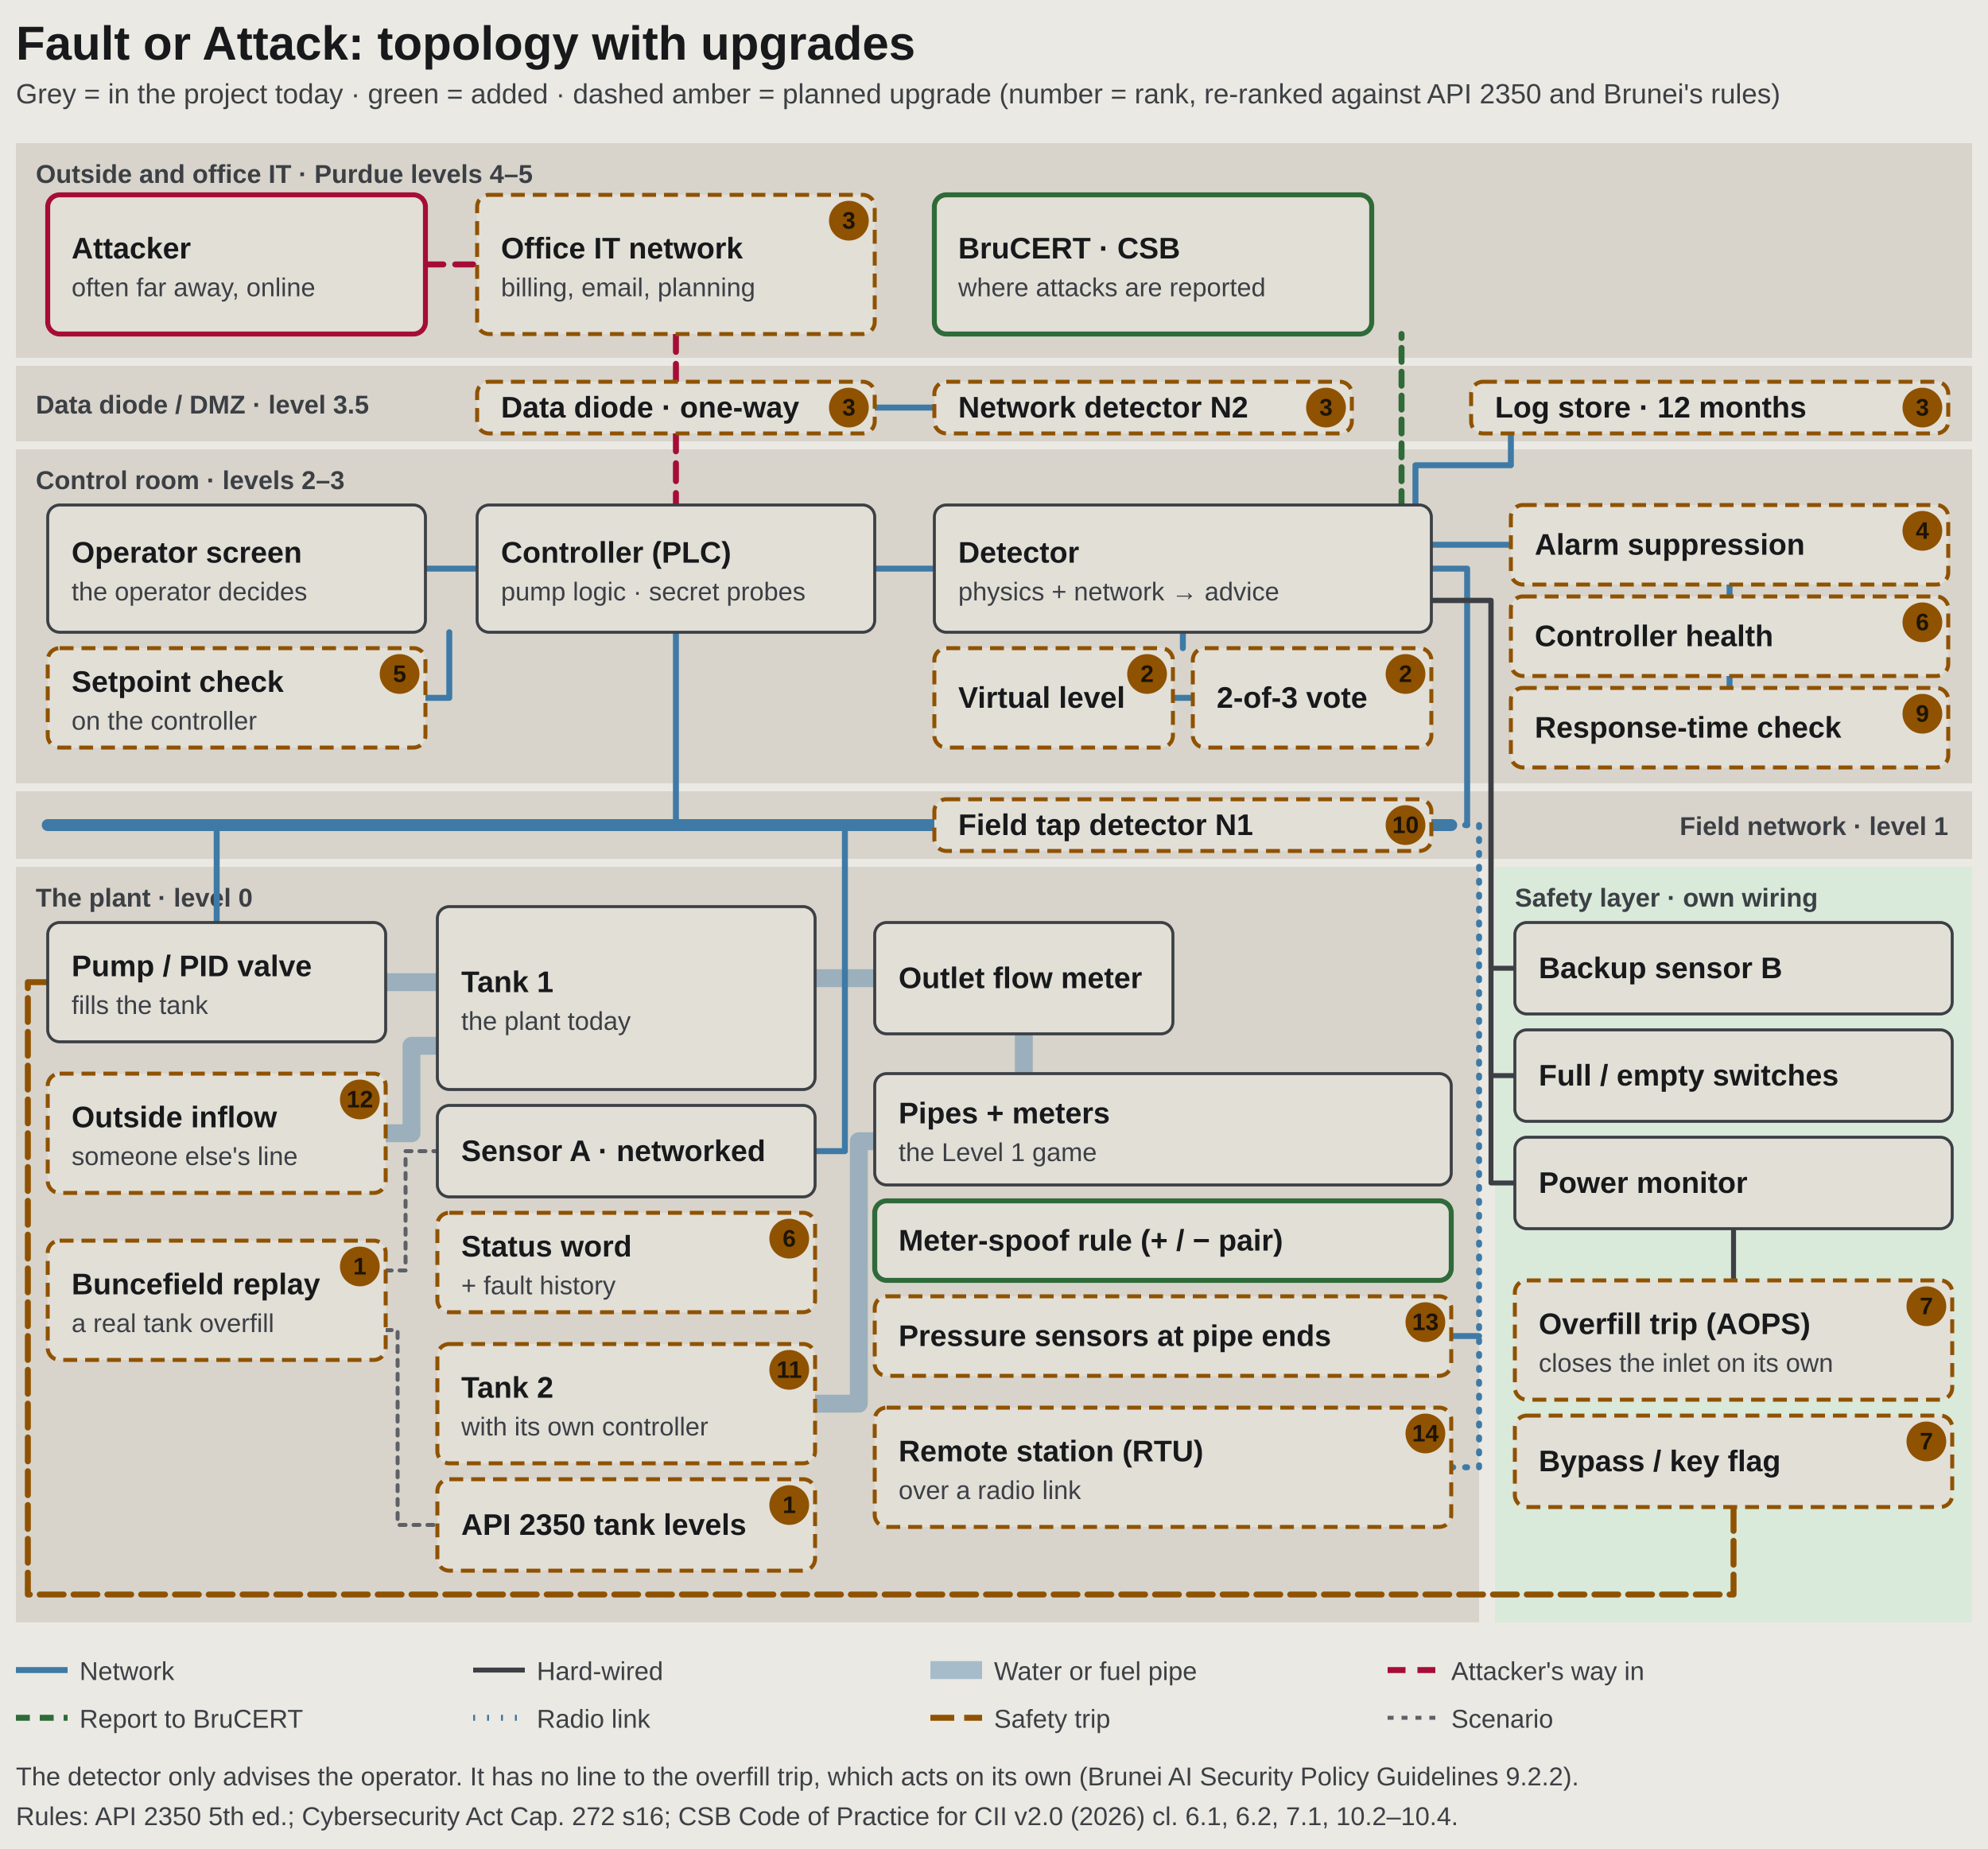
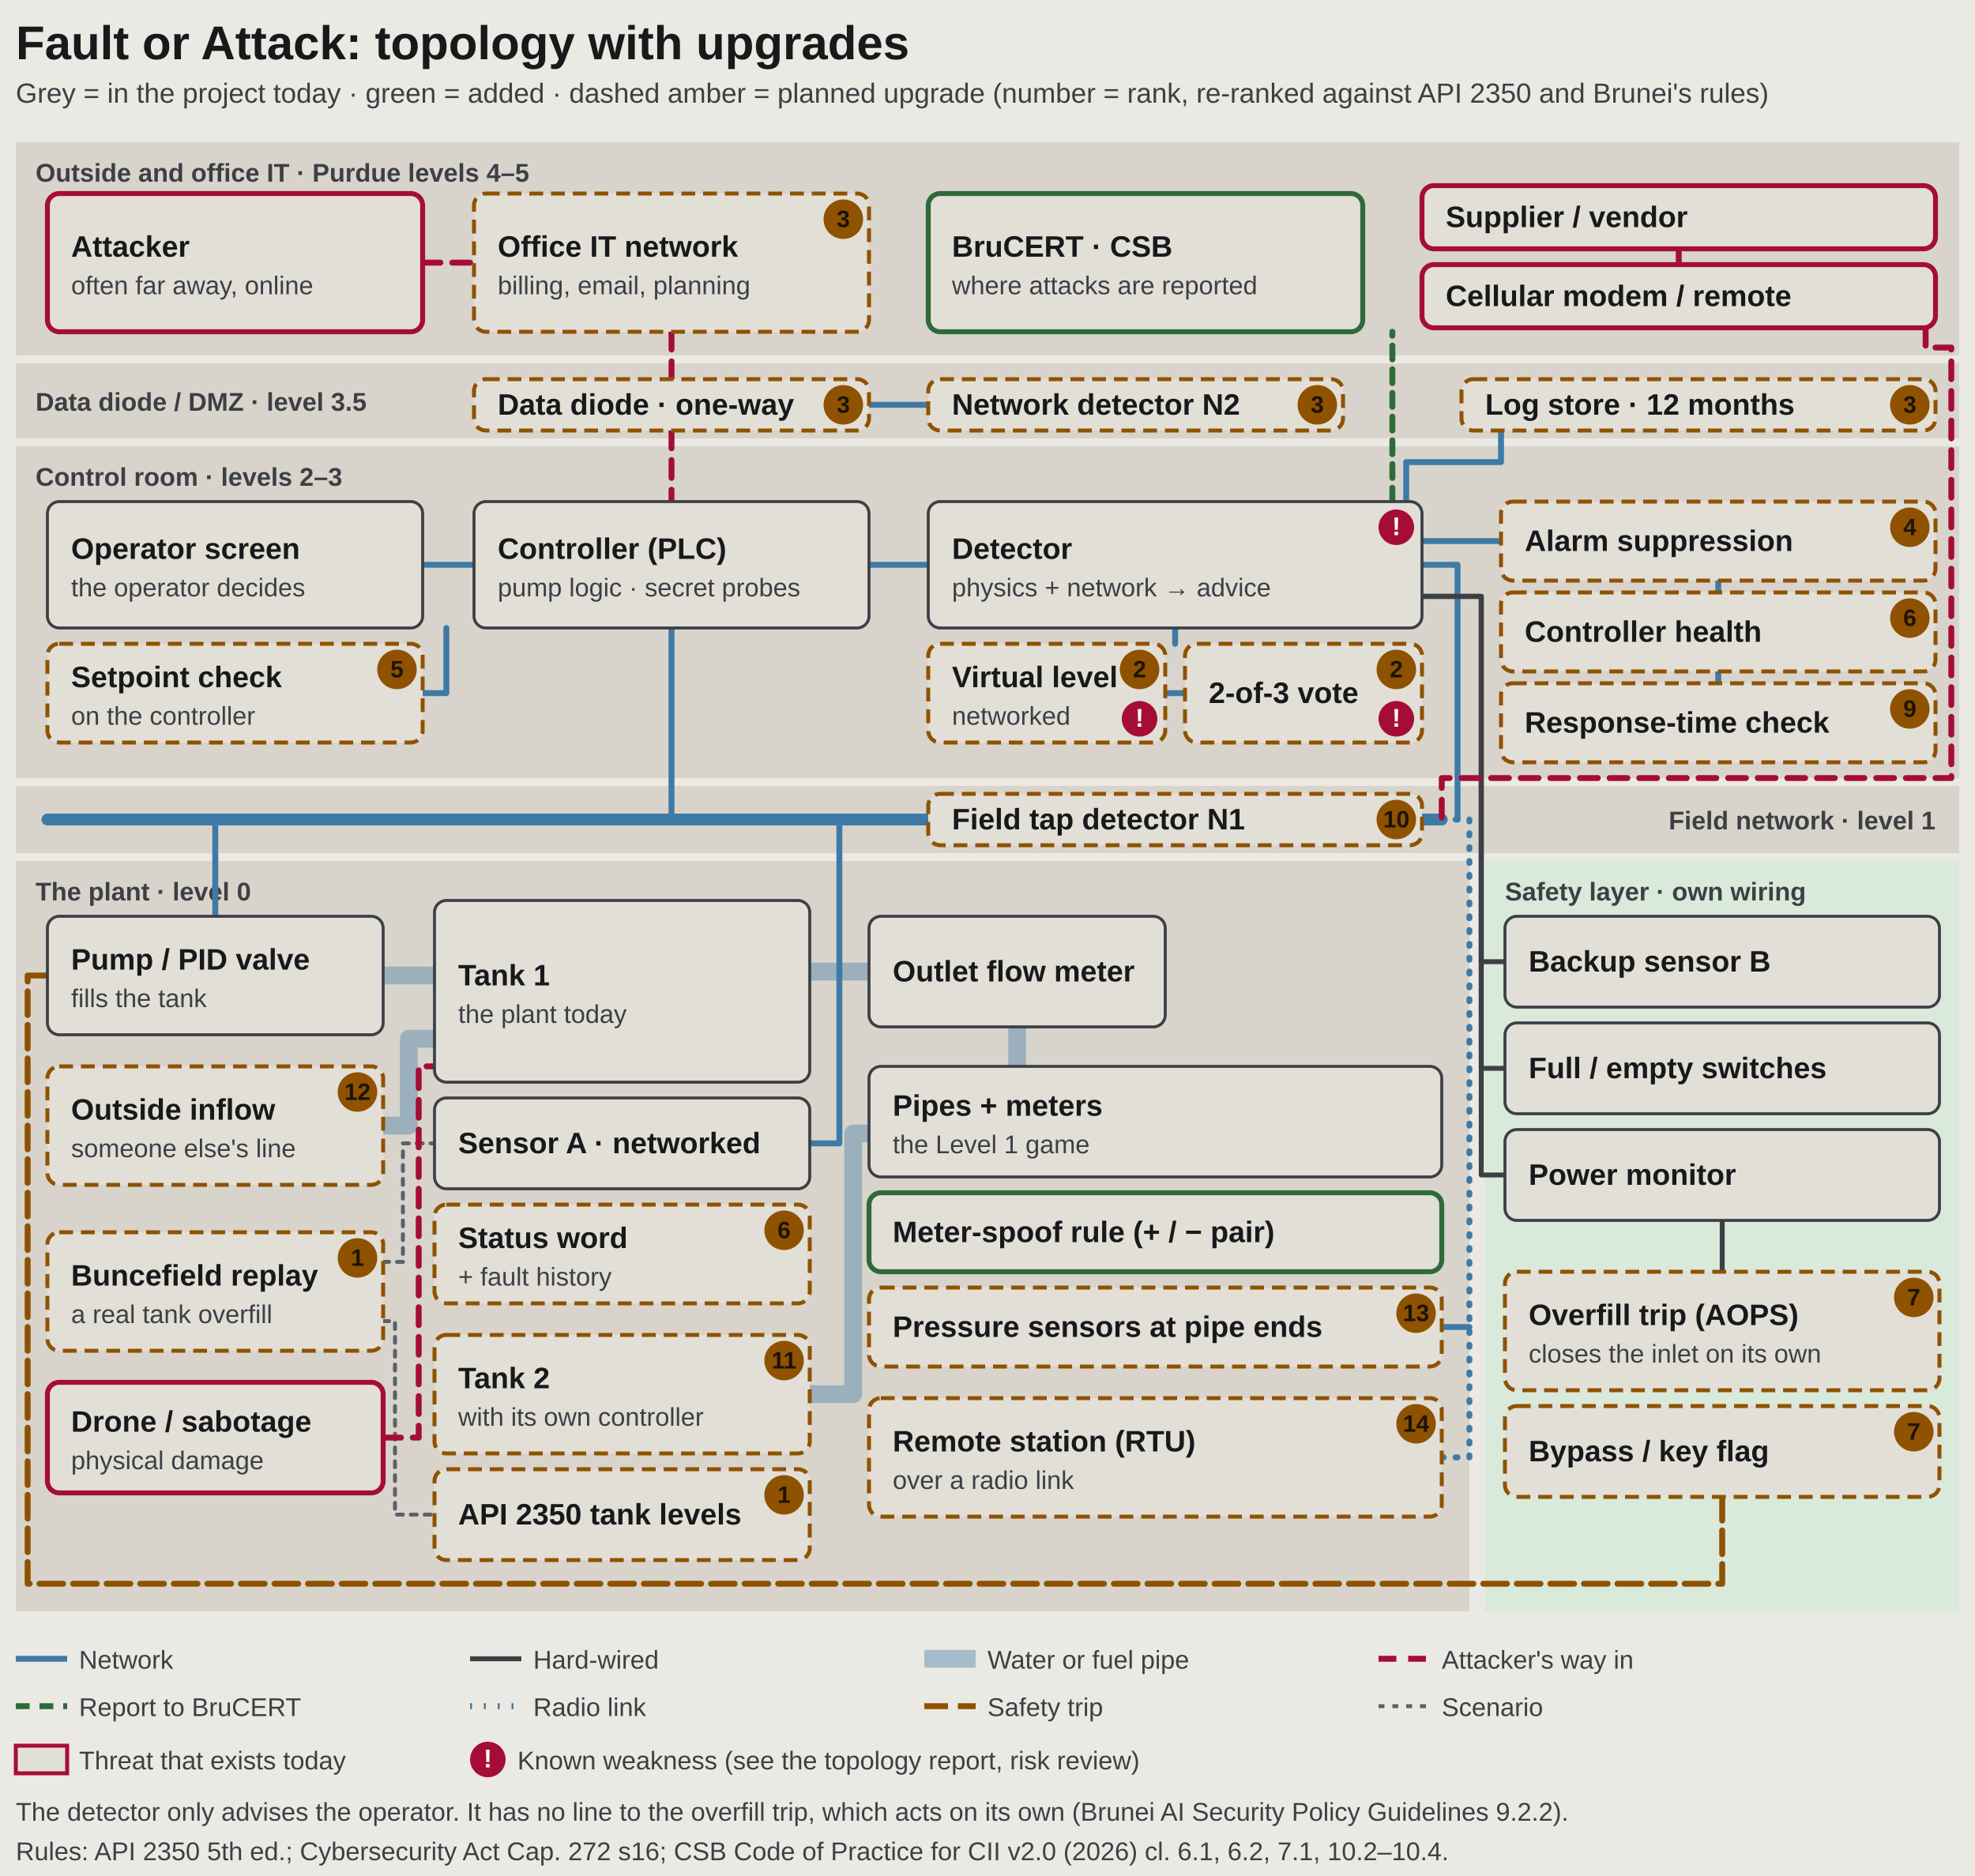
- <svg xmlns="http://www.w3.org/2000/svg" width="1400" height="1302" viewBox="0 0 1000 930" font-family="Segoe UI, Arial, sans-serif">
-   <rect width="1000" height="930" fill="#ebe9e3" />
+ <svg xmlns="http://www.w3.org/2000/svg" width="1400" height="1330" viewBox="0 0 1000 950" font-family="Segoe UI, Arial, sans-serif">
+   <rect width="1000" height="950" fill="#ebe9e3" />
  <text x="8" y="30" font-size="24" font-weight="700" fill="#17191b">Fault or Attack: topology with upgrades</text>
  <text x="8" y="52" font-size="14" fill="#3c4045">Grey = in the project today · green = added · dashed amber = planned upgrade (number = rank, re-ranked against API 2350 and Brunei's rules)</text>
  <g transform="translate(0,64)">
    <rect x="8" y="8" width="984" height="108" fill="#d8d4cb" />
    <text x="18" y="28" font-size="13" font-weight="600" fill="#3c4045">Outside and office IT · Purdue levels 4–5</text>
    <rect x="8" y="120" width="984" height="38" fill="#d8d4cb" />
    <text x="18" y="144.0" font-size="13" font-weight="600" fill="#3c4045">Data diode / DMZ · level 3.5</text>
    <rect x="8" y="162" width="984" height="168" fill="#d8d4cb" />
    <text x="18" y="182" font-size="13" font-weight="600" fill="#3c4045">Control room · levels 2–3</text>
    <rect x="8" y="334" width="984" height="34" fill="#d8d4cb" />
    <text x="980" y="356.0" text-anchor="end" font-size="13" font-weight="600" fill="#3c4045">Field network · level 1</text>
    <rect x="8" y="372" width="736" height="380" fill="#d8d4cb" />
    <text x="18" y="392" font-size="13" font-weight="600" fill="#3c4045">The plant · level 0</text>
    <rect x="752" y="372" width="240" height="380" fill="#d9e9da" />
    <text x="762" y="392" font-size="13" font-weight="600" fill="#3c4045">Safety layer · own wiring</text>
    <polyline points="214,222 240,222" fill="none" stroke-linejoin="round" stroke-linecap="round" stroke="#3f7aa6" stroke-width="3" />
    <polyline points="440,222 470,222" fill="none" stroke-linejoin="round" stroke-linecap="round" stroke="#3f7aa6" stroke-width="3" />
    <polyline points="24,351 730,351" fill="none" stroke-linejoin="round" stroke-linecap="round" stroke="#3f7aa6" stroke-width="6" />
    <polyline points="340,254 340,351" fill="none" stroke-linejoin="round" stroke-linecap="round" stroke="#3f7aa6" stroke-width="3" />
    <polyline points="109,351 109,400" fill="none" stroke-linejoin="round" stroke-linecap="round" stroke="#3f7aa6" stroke-width="3" />
    <polyline points="410,515 425,515 425,351" fill="none" stroke-linejoin="round" stroke-linecap="round" stroke="#3f7aa6" stroke-width="3" />
    <polyline points="720,222 738,222 738,351" fill="none" stroke-linejoin="round" stroke-linecap="round" stroke="#3f7aa6" stroke-width="3" />
    <polyline points="214,287 226,287 226,254" fill="none" stroke-linejoin="round" stroke-linecap="round" stroke="#3f7aa6" stroke-width="3" />
    <polyline points="214,69 240,69" fill="none" stroke-linejoin="round" stroke-linecap="round" stroke="#a50d37" stroke-width="3" stroke-dasharray="9 6" />
    <polyline points="340,104 340,128" fill="none" stroke-linejoin="round" stroke-linecap="round" stroke="#a50d37" stroke-width="3" stroke-dasharray="9 6" />
    <polyline points="340,154 340,190" fill="none" stroke-linejoin="round" stroke-linecap="round" stroke="#a50d37" stroke-width="3" stroke-dasharray="9 6" />
    <polyline points="440,141 470,141" fill="none" stroke-linejoin="round" stroke-linecap="round" stroke="#3f7aa6" stroke-width="3" />
    <polyline points="705,190 705,104" fill="none" stroke-linejoin="round" stroke-linecap="round" stroke="#2f6a39" stroke-width="3" stroke-dasharray="7 5" />
    <polyline points="595,254 595,262" fill="none" stroke-linejoin="round" stroke-linecap="round" stroke="#3f7aa6" stroke-width="3" />
    <polyline points="590,287 600,287" fill="none" stroke-linejoin="round" stroke-linecap="round" stroke="#3f7aa6" stroke-width="3" />
    <polyline points="194,430 220,430" fill="none" stroke-linejoin="round" stroke="#3f7aa6" stroke-width="9" stroke-opacity="0.4" stroke-linecap="butt" />
    <polyline points="194,506 207,506 207,462 220,462" fill="none" stroke-linejoin="round" stroke="#3f7aa6" stroke-width="9" stroke-opacity="0.4" stroke-linecap="butt" />
    <polyline points="410,428 440,428" fill="none" stroke-linejoin="round" stroke="#3f7aa6" stroke-width="9" stroke-opacity="0.4" stroke-linecap="butt" />
    <polyline points="515,456 515,476" fill="none" stroke-linejoin="round" stroke="#3f7aa6" stroke-width="9" stroke-opacity="0.4" stroke-linecap="butt" />
    <polyline points="440,510 432,510 432,642 410,642" fill="none" stroke-linejoin="round" stroke="#3f7aa6" stroke-width="9" stroke-opacity="0.4" stroke-linecap="butt" />
    <polyline points="194,575 204,575 204,515 220,515" fill="none" stroke-linejoin="round" stroke-linecap="round" stroke="#5d6167" stroke-width="2" stroke-dasharray="3 4" />
    <polyline points="762,423 750,423 750,238 720,238" fill="none" stroke-linejoin="round" stroke-linecap="round" stroke="#3c4045" stroke-width="2.5" />
    <polyline points="762,477 750,477 750,238 720,238" fill="none" stroke-linejoin="round" stroke-linecap="round" stroke="#3c4045" stroke-width="2.5" />
    <polyline points="762,531 750,531 750,238 720,238" fill="none" stroke-linejoin="round" stroke-linecap="round" stroke="#3c4045" stroke-width="2.5" />
    <polyline points="872,554 872,580" fill="none" stroke-linejoin="round" stroke-linecap="round" stroke="#3c4045" stroke-width="2.5" />
    <polyline points="872,694 872,738 14,738 14,430 24,430" fill="none" stroke-linejoin="round" stroke-linecap="round" stroke="#8f5200" stroke-width="3" stroke-dasharray="12 5" />
    <polyline points="730,674 744,674 744,351 730,351" fill="none" stroke-linejoin="round" stroke-linecap="round" stroke="#3f7aa6" stroke-width="3" stroke-dasharray="1 6" />
    <polyline points="730,608 744,608" fill="none" stroke-linejoin="round" stroke-linecap="round" stroke="#3f7aa6" stroke-width="3" />
    <polyline points="760,154 760,170 712,170 712,190" fill="none" stroke-linejoin="round" stroke-linecap="round" stroke="#3f7aa6" stroke-width="3" />
    <polyline points="720,210 760,210" fill="none" stroke-linejoin="round" stroke-linecap="round" stroke="#3f7aa6" stroke-width="3" />
    <polyline points="870,230 870,236" fill="none" stroke-linejoin="round" stroke-linecap="round" stroke="#3f7aa6" stroke-width="3" />
    <polyline points="870,276 870,282" fill="none" stroke-linejoin="round" stroke-linecap="round" stroke="#3f7aa6" stroke-width="3" />
    <polyline points="194,605 200,605 200,703 220,703" fill="none" stroke-linejoin="round" stroke-linecap="round" stroke="#5d6167" stroke-width="2" stroke-dasharray="3 4" />
+     <polyline points="850,62 850,70" fill="none" stroke-linejoin="round" stroke-linecap="round" stroke="#a50d37" stroke-width="3" stroke-dasharray="9 6" />
+     <polyline points="975,102 975,112 988,112 988,330 730,330 730,351" fill="none" stroke-linejoin="round" stroke-linecap="round" stroke="#a50d37" stroke-width="3" stroke-dasharray="9 6" />
+     <polyline points="194,664 212,664 212,476 220,476" fill="none" stroke-linejoin="round" stroke-linecap="round" stroke="#a50d37" stroke-width="3" stroke-dasharray="9 6" />
    <rect x="24" y="34" width="190" height="70" rx="6" fill="#e2dfd7" stroke="#a50d37" stroke-width="2.5" />
    <text x="36" y="66.0" font-size="15" font-weight="600" fill="#17191b">Attacker</text>
    <text x="36" y="85.0" font-size="13" fill="#3c4045">often far away, online</text>
    <rect x="240" y="34" width="200" height="70" rx="6" fill="#e2dfd7" stroke="#8f5200" stroke-width="2" stroke-dasharray="7 4" />
    <text x="252" y="66.0" font-size="15" font-weight="600" fill="#17191b">Office IT network</text>
    <text x="252" y="85.0" font-size="13" fill="#3c4045">billing, email, planning</text>
    <circle cx="427" cy="47" r="10" fill="#8f5200" />
    <text x="427" y="51" text-anchor="middle" font-size="12" font-weight="700" fill="#1d1406">3</text>
    <rect x="470" y="34" width="220" height="70" rx="6" fill="#e2dfd7" stroke="#2f6a39" stroke-width="2.5" />
    <text x="482" y="66.0" font-size="15" font-weight="600" fill="#17191b">BruCERT · CSB</text>
    <text x="482" y="85.0" font-size="13" fill="#3c4045">where attacks are reported</text>
+     <rect x="720" y="30" width="260" height="32" rx="6" fill="#e2dfd7" stroke="#a50d37" stroke-width="2.5" />
+     <text x="732" y="51.0" font-size="15" font-weight="600" fill="#17191b">Supplier / vendor</text>
+     <rect x="720" y="70" width="260" height="32" rx="6" fill="#e2dfd7" stroke="#a50d37" stroke-width="2.5" />
+     <text x="732" y="91.0" font-size="15" font-weight="600" fill="#17191b">Cellular modem / remote</text>
    <rect x="240" y="128" width="200" height="26" rx="6" fill="#e2dfd7" stroke="#8f5200" stroke-width="2" stroke-dasharray="7 4" />
    <text x="252" y="146.0" font-size="15" font-weight="600" fill="#17191b">Data diode · one-way</text>
    <circle cx="427" cy="141.0" r="10" fill="#8f5200" />
    <text x="427" y="145.0" text-anchor="middle" font-size="12" font-weight="700" fill="#1d1406">3</text>
    <rect x="470" y="128" width="210" height="26" rx="6" fill="#e2dfd7" stroke="#8f5200" stroke-width="2" stroke-dasharray="7 4" />
    <text x="482" y="146.0" font-size="15" font-weight="600" fill="#17191b">Network detector N2</text>
    <circle cx="667" cy="141.0" r="10" fill="#8f5200" />
    <text x="667" y="145.0" text-anchor="middle" font-size="12" font-weight="700" fill="#1d1406">3</text>
    <rect x="740" y="128" width="240" height="26" rx="6" fill="#e2dfd7" stroke="#8f5200" stroke-width="2" stroke-dasharray="7 4" />
    <text x="752" y="146.0" font-size="15" font-weight="600" fill="#17191b">Log store · 12 months</text>
    <circle cx="967" cy="141.0" r="10" fill="#8f5200" />
    <text x="967" y="145.0" text-anchor="middle" font-size="12" font-weight="700" fill="#1d1406">3</text>
    <rect x="24" y="190" width="190" height="64" rx="6" fill="#e2dfd7" stroke="#3c4045" stroke-width="1.5" />
    <text x="36" y="219.0" font-size="15" font-weight="600" fill="#17191b">Operator screen</text>
    <text x="36" y="238.0" font-size="13" fill="#3c4045">the operator decides</text>
    <rect x="24" y="262" width="190" height="50" rx="6" fill="#e2dfd7" stroke="#8f5200" stroke-width="2" stroke-dasharray="7 4" />
    <text x="36" y="284.0" font-size="15" font-weight="600" fill="#17191b">Setpoint check</text>
    <text x="36" y="303.0" font-size="13" fill="#3c4045">on the controller</text>
    <circle cx="201" cy="275" r="10" fill="#8f5200" />
    <text x="201" y="279" text-anchor="middle" font-size="12" font-weight="700" fill="#1d1406">5</text>
    <rect x="240" y="190" width="200" height="64" rx="6" fill="#e2dfd7" stroke="#3c4045" stroke-width="1.5" />
    <text x="252" y="219.0" font-size="15" font-weight="600" fill="#17191b">Controller (PLC)</text>
    <text x="252" y="238.0" font-size="13" fill="#3c4045">pump logic · secret probes</text>
    <rect x="470" y="190" width="250" height="64" rx="6" fill="#e2dfd7" stroke="#3c4045" stroke-width="1.5" />
    <text x="482" y="219.0" font-size="15" font-weight="600" fill="#17191b">Detector</text>
    <text x="482" y="238.0" font-size="13" fill="#3c4045">physics + network → advice</text>
+     <circle cx="707" cy="203" r="9" fill="#a50d37" />
+     <text x="707" y="207" text-anchor="middle" font-size="13" font-weight="800" fill="#fff">!</text>
    <rect x="470" y="262" width="120" height="50" rx="6" fill="#e2dfd7" stroke="#8f5200" stroke-width="2" stroke-dasharray="7 4" />
-     <text x="482" y="292.0" font-size="15" font-weight="600" fill="#17191b">Virtual level</text>
+     <text x="482" y="284.0" font-size="15" font-weight="600" fill="#17191b">Virtual level</text>
+     <text x="482" y="303.0" font-size="13" fill="#3c4045">networked</text>
    <circle cx="577" cy="275" r="10" fill="#8f5200" />
    <text x="577" y="279" text-anchor="middle" font-size="12" font-weight="700" fill="#1d1406">2</text>
+     <circle cx="577" cy="300" r="9" fill="#a50d37" />
+     <text x="577" y="304" text-anchor="middle" font-size="13" font-weight="800" fill="#fff">!</text>
    <rect x="600" y="262" width="120" height="50" rx="6" fill="#e2dfd7" stroke="#8f5200" stroke-width="2" stroke-dasharray="7 4" />
    <text x="612" y="292.0" font-size="15" font-weight="600" fill="#17191b">2-of-3 vote</text>
    <circle cx="707" cy="275" r="10" fill="#8f5200" />
    <text x="707" y="279" text-anchor="middle" font-size="12" font-weight="700" fill="#1d1406">2</text>
+     <circle cx="707" cy="300" r="9" fill="#a50d37" />
+     <text x="707" y="304" text-anchor="middle" font-size="13" font-weight="800" fill="#fff">!</text>
    <rect x="760" y="190" width="220" height="40" rx="6" fill="#e2dfd7" stroke="#8f5200" stroke-width="2" stroke-dasharray="7 4" />
    <text x="772" y="215.0" font-size="15" font-weight="600" fill="#17191b">Alarm suppression</text>
    <circle cx="967" cy="203" r="10" fill="#8f5200" />
    <text x="967" y="207" text-anchor="middle" font-size="12" font-weight="700" fill="#1d1406">4</text>
    <rect x="760" y="236" width="220" height="40" rx="6" fill="#e2dfd7" stroke="#8f5200" stroke-width="2" stroke-dasharray="7 4" />
    <text x="772" y="261.0" font-size="15" font-weight="600" fill="#17191b">Controller health</text>
    <circle cx="967" cy="249" r="10" fill="#8f5200" />
    <text x="967" y="253" text-anchor="middle" font-size="12" font-weight="700" fill="#1d1406">6</text>
    <rect x="760" y="282" width="220" height="40" rx="6" fill="#e2dfd7" stroke="#8f5200" stroke-width="2" stroke-dasharray="7 4" />
    <text x="772" y="307.0" font-size="15" font-weight="600" fill="#17191b">Response-time check</text>
    <circle cx="967" cy="295" r="10" fill="#8f5200" />
    <text x="967" y="299" text-anchor="middle" font-size="12" font-weight="700" fill="#1d1406">9</text>
    <rect x="470" y="338" width="250" height="26" rx="6" fill="#e2dfd7" stroke="#8f5200" stroke-width="2" stroke-dasharray="7 4" />
    <text x="482" y="356.0" font-size="15" font-weight="600" fill="#17191b">Field tap detector N1</text>
    <circle cx="707" cy="351.0" r="10" fill="#8f5200" />
    <text x="707" y="355.0" text-anchor="middle" font-size="12" font-weight="700" fill="#1d1406">10</text>
    <rect x="24" y="400" width="170" height="60" rx="6" fill="#e2dfd7" stroke="#3c4045" stroke-width="1.5" />
    <text x="36" y="427.0" font-size="15" font-weight="600" fill="#17191b">Pump / PID valve</text>
    <text x="36" y="446.0" font-size="13" fill="#3c4045">fills the tank</text>
    <rect x="24" y="476" width="170" height="60" rx="6" fill="#e2dfd7" stroke="#8f5200" stroke-width="2" stroke-dasharray="7 4" />
    <text x="36" y="503.0" font-size="15" font-weight="600" fill="#17191b">Outside inflow</text>
    <text x="36" y="522.0" font-size="13" fill="#3c4045">someone else's line</text>
    <circle cx="181" cy="489" r="10" fill="#8f5200" />
    <text x="181" y="493" text-anchor="middle" font-size="12" font-weight="700" fill="#1d1406">12</text>
    <rect x="24" y="560" width="170" height="60" rx="6" fill="#e2dfd7" stroke="#8f5200" stroke-width="2" stroke-dasharray="7 4" />
    <text x="36" y="587.0" font-size="15" font-weight="600" fill="#17191b">Buncefield replay</text>
    <text x="36" y="606.0" font-size="13" fill="#3c4045">a real tank overfill</text>
    <circle cx="181" cy="573" r="10" fill="#8f5200" />
    <text x="181" y="577" text-anchor="middle" font-size="12" font-weight="700" fill="#1d1406">1</text>
+     <rect x="24" y="636" width="170" height="56" rx="6" fill="#e2dfd7" stroke="#a50d37" stroke-width="2.5" />
+     <text x="36" y="661.0" font-size="15" font-weight="600" fill="#17191b">Drone / sabotage</text>
+     <text x="36" y="680.0" font-size="13" fill="#3c4045">physical damage</text>
    <rect x="220" y="392" width="190" height="92" rx="6" fill="#e2dfd7" stroke="#3c4045" stroke-width="1.5" />
    <text x="232" y="435.0" font-size="15" font-weight="600" fill="#17191b">Tank 1</text>
    <text x="232" y="454.0" font-size="13" fill="#3c4045">the plant today</text>
    <rect x="220" y="492" width="190" height="46" rx="6" fill="#e2dfd7" stroke="#3c4045" stroke-width="1.5" />
    <text x="232" y="520.0" font-size="15" font-weight="600" fill="#17191b">Sensor A · networked</text>
    <rect x="220" y="546" width="190" height="50" rx="6" fill="#e2dfd7" stroke="#8f5200" stroke-width="2" stroke-dasharray="7 4" />
    <text x="232" y="568.0" font-size="15" font-weight="600" fill="#17191b">Status word</text>
    <text x="232" y="587.0" font-size="13" fill="#3c4045">+ fault history</text>
    <circle cx="397" cy="559" r="10" fill="#8f5200" />
    <text x="397" y="563" text-anchor="middle" font-size="12" font-weight="700" fill="#1d1406">6</text>
    <rect x="220" y="612" width="190" height="60" rx="6" fill="#e2dfd7" stroke="#8f5200" stroke-width="2" stroke-dasharray="7 4" />
    <text x="232" y="639.0" font-size="15" font-weight="600" fill="#17191b">Tank 2</text>
    <text x="232" y="658.0" font-size="13" fill="#3c4045">with its own controller</text>
    <circle cx="397" cy="625" r="10" fill="#8f5200" />
    <text x="397" y="629" text-anchor="middle" font-size="12" font-weight="700" fill="#1d1406">11</text>
    <rect x="220" y="680" width="190" height="46" rx="6" fill="#e2dfd7" stroke="#8f5200" stroke-width="2" stroke-dasharray="7 4" />
    <text x="232" y="708.0" font-size="15" font-weight="600" fill="#17191b">API 2350 tank levels</text>
    <circle cx="397" cy="693" r="10" fill="#8f5200" />
    <text x="397" y="697" text-anchor="middle" font-size="12" font-weight="700" fill="#1d1406">1</text>
    <rect x="440" y="400" width="150" height="56" rx="6" fill="#e2dfd7" stroke="#3c4045" stroke-width="1.5" />
    <text x="452" y="433.0" font-size="15" font-weight="600" fill="#17191b">Outlet flow meter</text>
    <rect x="440" y="476" width="290" height="56" rx="6" fill="#e2dfd7" stroke="#3c4045" stroke-width="1.5" />
    <text x="452" y="501.0" font-size="15" font-weight="600" fill="#17191b">Pipes + meters</text>
    <text x="452" y="520.0" font-size="13" fill="#3c4045">the Level 1 game</text>
    <rect x="440" y="540" width="290" height="40" rx="6" fill="#e2dfd7" stroke="#2f6a39" stroke-width="2.5" />
    <text x="452" y="565.0" font-size="15" font-weight="600" fill="#17191b">Meter-spoof rule (+ / − pair)</text>
    <rect x="440" y="588" width="290" height="40" rx="6" fill="#e2dfd7" stroke="#8f5200" stroke-width="2" stroke-dasharray="7 4" />
    <text x="452" y="613.0" font-size="15" font-weight="600" fill="#17191b">Pressure sensors at pipe ends</text>
    <circle cx="717" cy="601" r="10" fill="#8f5200" />
    <text x="717" y="605" text-anchor="middle" font-size="12" font-weight="700" fill="#1d1406">13</text>
    <rect x="440" y="644" width="290" height="60" rx="6" fill="#e2dfd7" stroke="#8f5200" stroke-width="2" stroke-dasharray="7 4" />
    <text x="452" y="671.0" font-size="15" font-weight="600" fill="#17191b">Remote station (RTU)</text>
    <text x="452" y="690.0" font-size="13" fill="#3c4045">over a radio link</text>
    <circle cx="717" cy="657" r="10" fill="#8f5200" />
    <text x="717" y="661" text-anchor="middle" font-size="12" font-weight="700" fill="#1d1406">14</text>
    <rect x="762" y="400" width="220" height="46" rx="6" fill="#e2dfd7" stroke="#3c4045" stroke-width="1.5" />
    <text x="774" y="428.0" font-size="15" font-weight="600" fill="#17191b">Backup sensor B</text>
    <rect x="762" y="454" width="220" height="46" rx="6" fill="#e2dfd7" stroke="#3c4045" stroke-width="1.5" />
    <text x="774" y="482.0" font-size="15" font-weight="600" fill="#17191b">Full / empty switches</text>
    <rect x="762" y="508" width="220" height="46" rx="6" fill="#e2dfd7" stroke="#3c4045" stroke-width="1.5" />
    <text x="774" y="536.0" font-size="15" font-weight="600" fill="#17191b">Power monitor</text>
    <rect x="762" y="580" width="220" height="60" rx="6" fill="#e2dfd7" stroke="#8f5200" stroke-width="2" stroke-dasharray="7 4" />
    <text x="774" y="607.0" font-size="15" font-weight="600" fill="#17191b">Overfill trip (AOPS)</text>
    <text x="774" y="626.0" font-size="13" fill="#3c4045">closes the inlet on its own</text>
    <circle cx="969" cy="593" r="10" fill="#8f5200" />
    <text x="969" y="597" text-anchor="middle" font-size="12" font-weight="700" fill="#1d1406">7</text>
    <rect x="762" y="648" width="220" height="46" rx="6" fill="#e2dfd7" stroke="#8f5200" stroke-width="2" stroke-dasharray="7 4" />
    <text x="774" y="676.0" font-size="15" font-weight="600" fill="#17191b">Bypass / key flag</text>
    <circle cx="969" cy="661" r="10" fill="#8f5200" />
    <text x="969" y="665" text-anchor="middle" font-size="12" font-weight="700" fill="#1d1406">7</text>
  </g>
  <line x1="8" y1="840" x2="34" y2="840" stroke="#3f7aa6" stroke-width="3" />
  <text x="40" y="845" font-size="13" fill="#3c4045">Network</text>
  <line x1="238" y1="840" x2="264" y2="840" stroke="#3c4045" stroke-width="2.5" />
  <text x="270" y="845" font-size="13" fill="#3c4045">Hard-wired</text>
  <line x1="468" y1="840" x2="494" y2="840" stroke="#3f7aa6" stroke-width="9" stroke-opacity="0.4" stroke-linecap="butt" />
  <text x="500" y="845" font-size="13" fill="#3c4045">Water or fuel pipe</text>
  <line x1="698" y1="840" x2="724" y2="840" stroke="#a50d37" stroke-width="3" stroke-dasharray="9 6" />
  <text x="730" y="845" font-size="13" fill="#3c4045">Attacker's way in</text>
  <line x1="8" y1="864" x2="34" y2="864" stroke="#2f6a39" stroke-width="3" stroke-dasharray="7 5" />
  <text x="40" y="869" font-size="13" fill="#3c4045">Report to BruCERT</text>
  <line x1="238" y1="864" x2="264" y2="864" stroke="#3f7aa6" stroke-width="3" stroke-dasharray="1 6" />
  <text x="270" y="869" font-size="13" fill="#3c4045">Radio link</text>
  <line x1="468" y1="864" x2="494" y2="864" stroke="#8f5200" stroke-width="3" stroke-dasharray="12 5" />
  <text x="500" y="869" font-size="13" fill="#3c4045">Safety trip</text>
  <line x1="698" y1="864" x2="724" y2="864" stroke="#5d6167" stroke-width="2" stroke-dasharray="3 4" />
  <text x="730" y="869" font-size="13" fill="#3c4045">Scenario</text>
-   <text x="8" y="898" font-size="13" fill="#3c4045">The detector only advises the operator. It has no line to the overfill trip, which acts on its own (Brunei AI Security Policy Guidelines 9.2.2).</text>
-   <text x="8" y="918" font-size="13" fill="#3c4045">Rules: API 2350 5th ed.; Cybersecurity Act Cap. 272 s16; CSB Code of Practice for CII v2.0 (2026) cl. 6.1, 6.2, 7.1, 10.2–10.4.</text>
+   <rect x="8" y="884" width="26" height="14" fill="#e2dfd7" stroke="#a50d37" stroke-width="2" />
+   <text x="40" y="896" font-size="13" fill="#3c4045">Threat that exists today</text>
+   <circle cx="247" cy="891" r="9" fill="#a50d37" />
+   <text x="247" y="895" text-anchor="middle" font-size="13" font-weight="800" fill="#fff">!</text>
+   <text x="262" y="896" font-size="13" fill="#3c4045">Known weakness (see the topology report, risk review)</text>
+   <text x="8" y="922" font-size="13" fill="#3c4045">The detector only advises the operator. It has no line to the overfill trip, which acts on its own (Brunei AI Security Policy Guidelines 9.2.2).</text>
+   <text x="8" y="942" font-size="13" fill="#3c4045">Rules: API 2350 5th ed.; Cybersecurity Act Cap. 272 s16; CSB Code of Practice for CII v2.0 (2026) cl. 6.1, 6.2, 7.1, 10.2–10.4.</text>
</svg>
